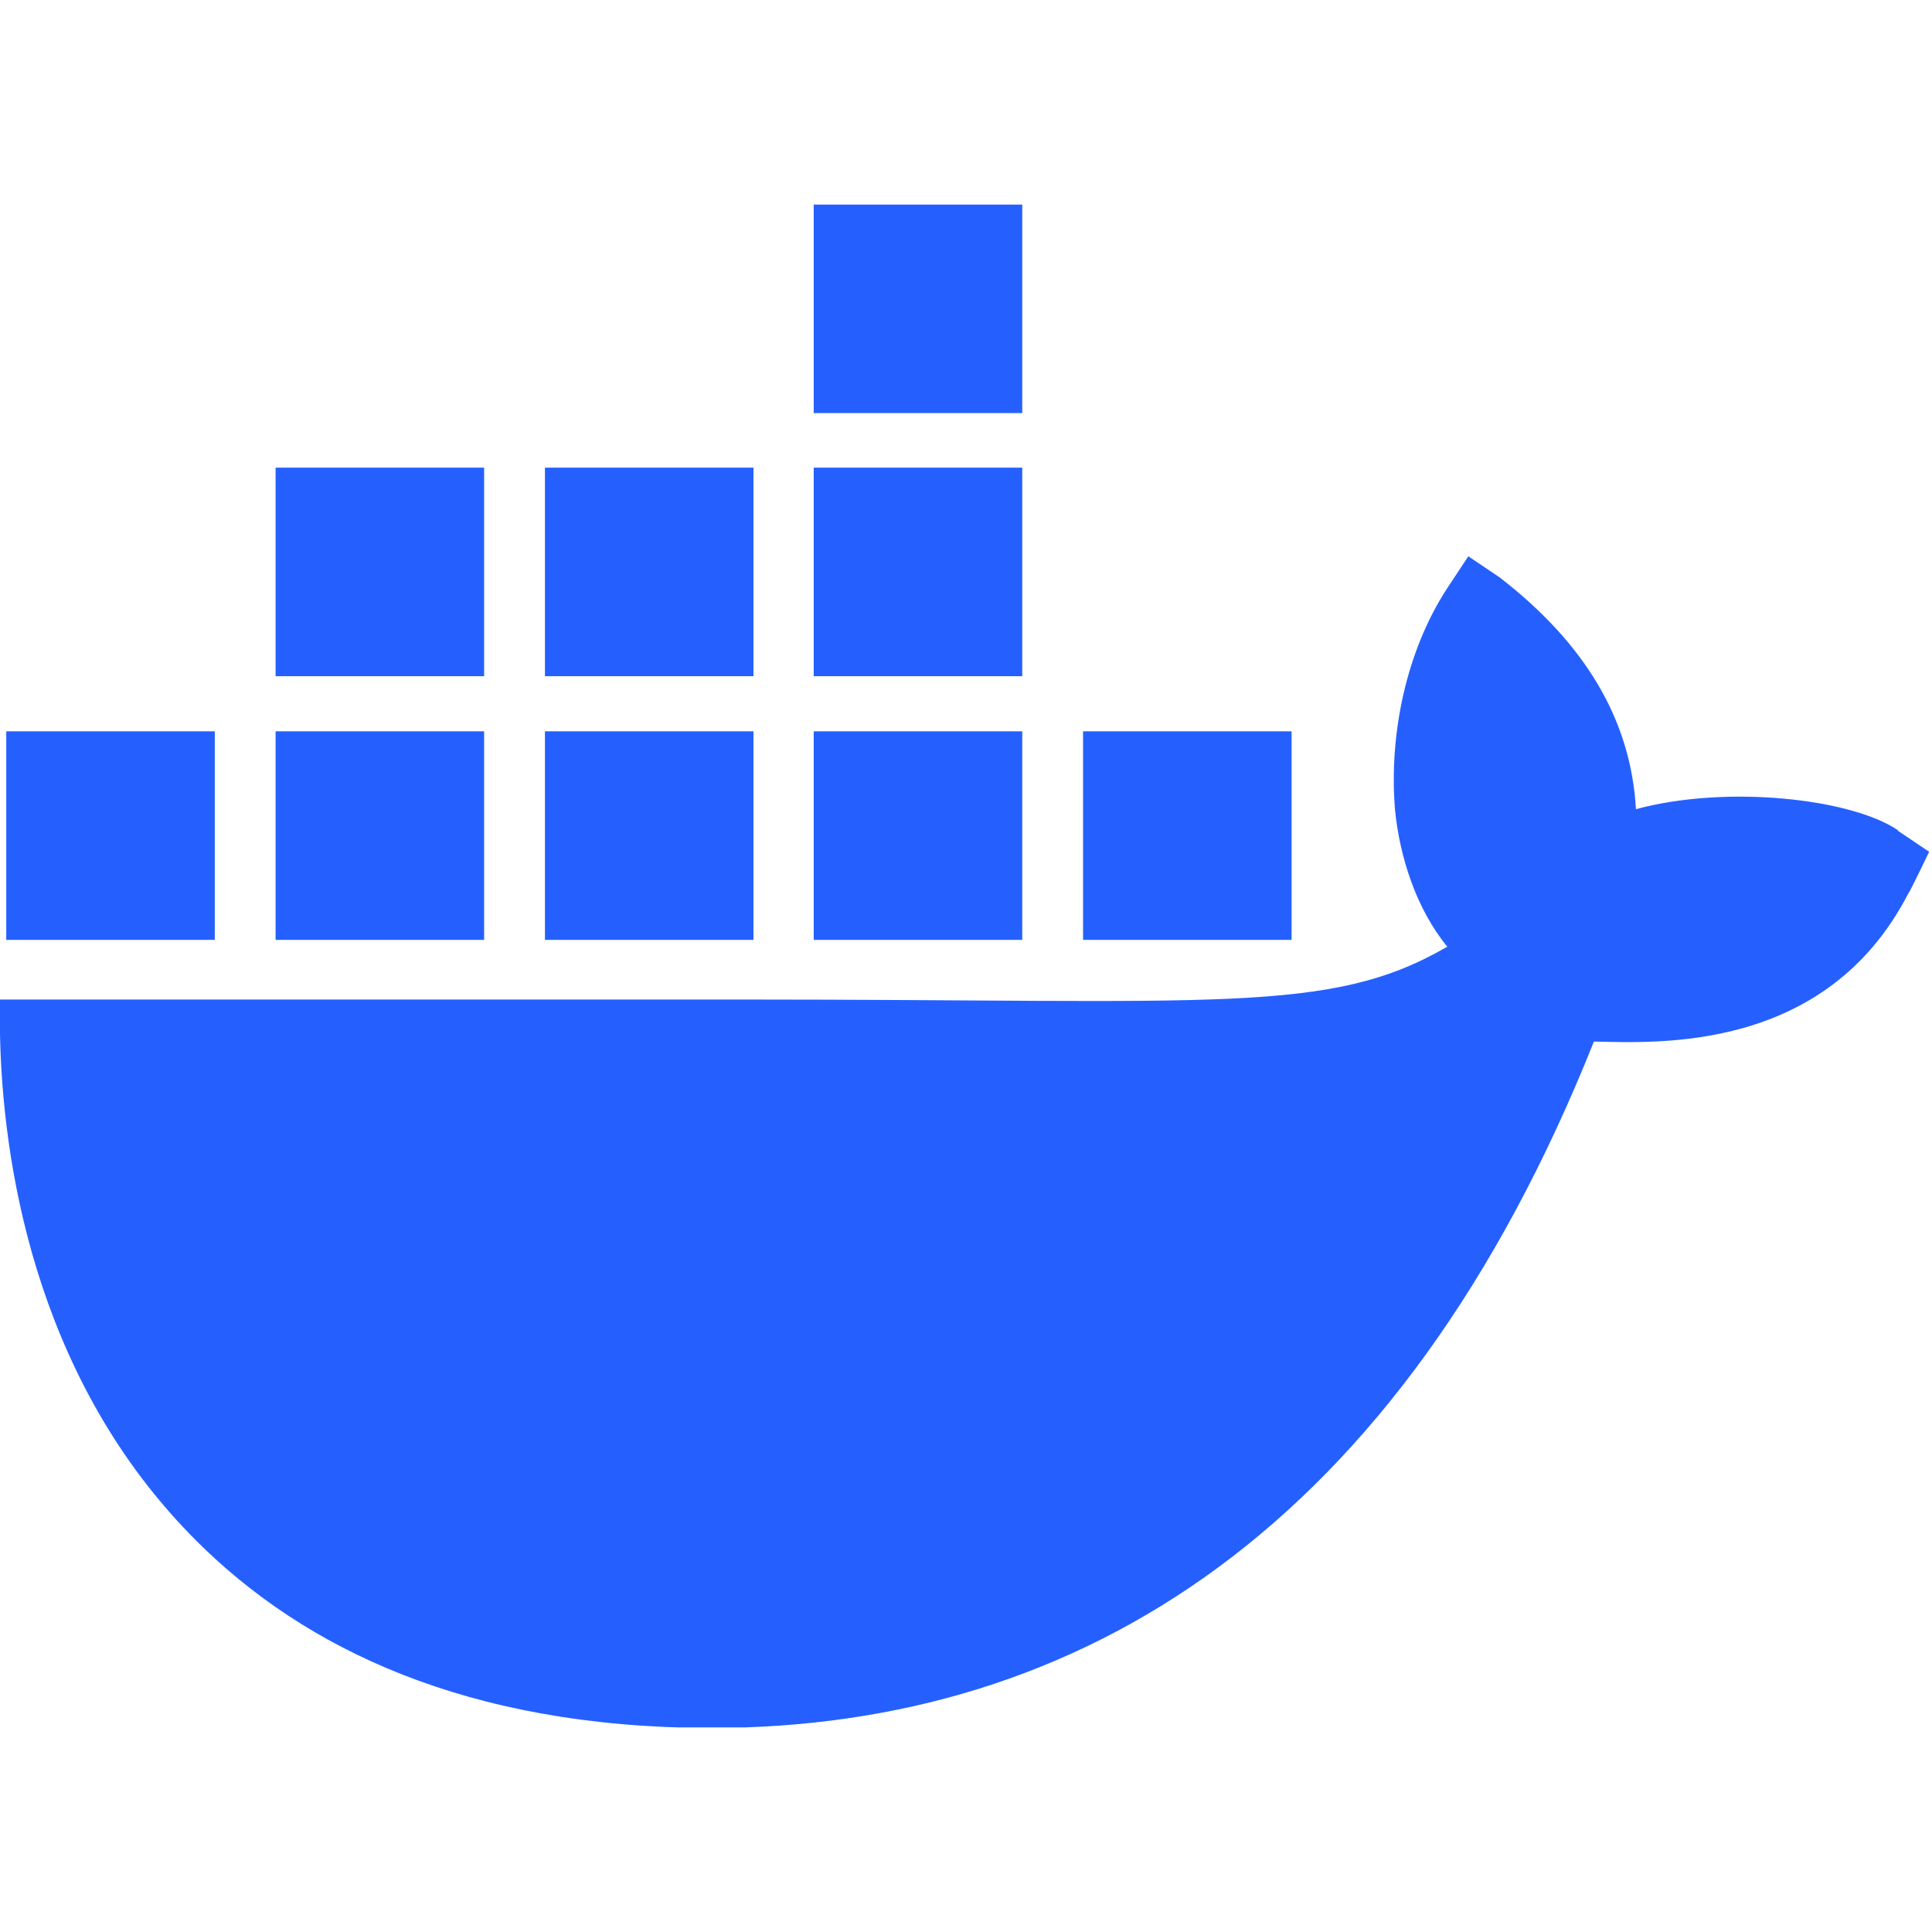
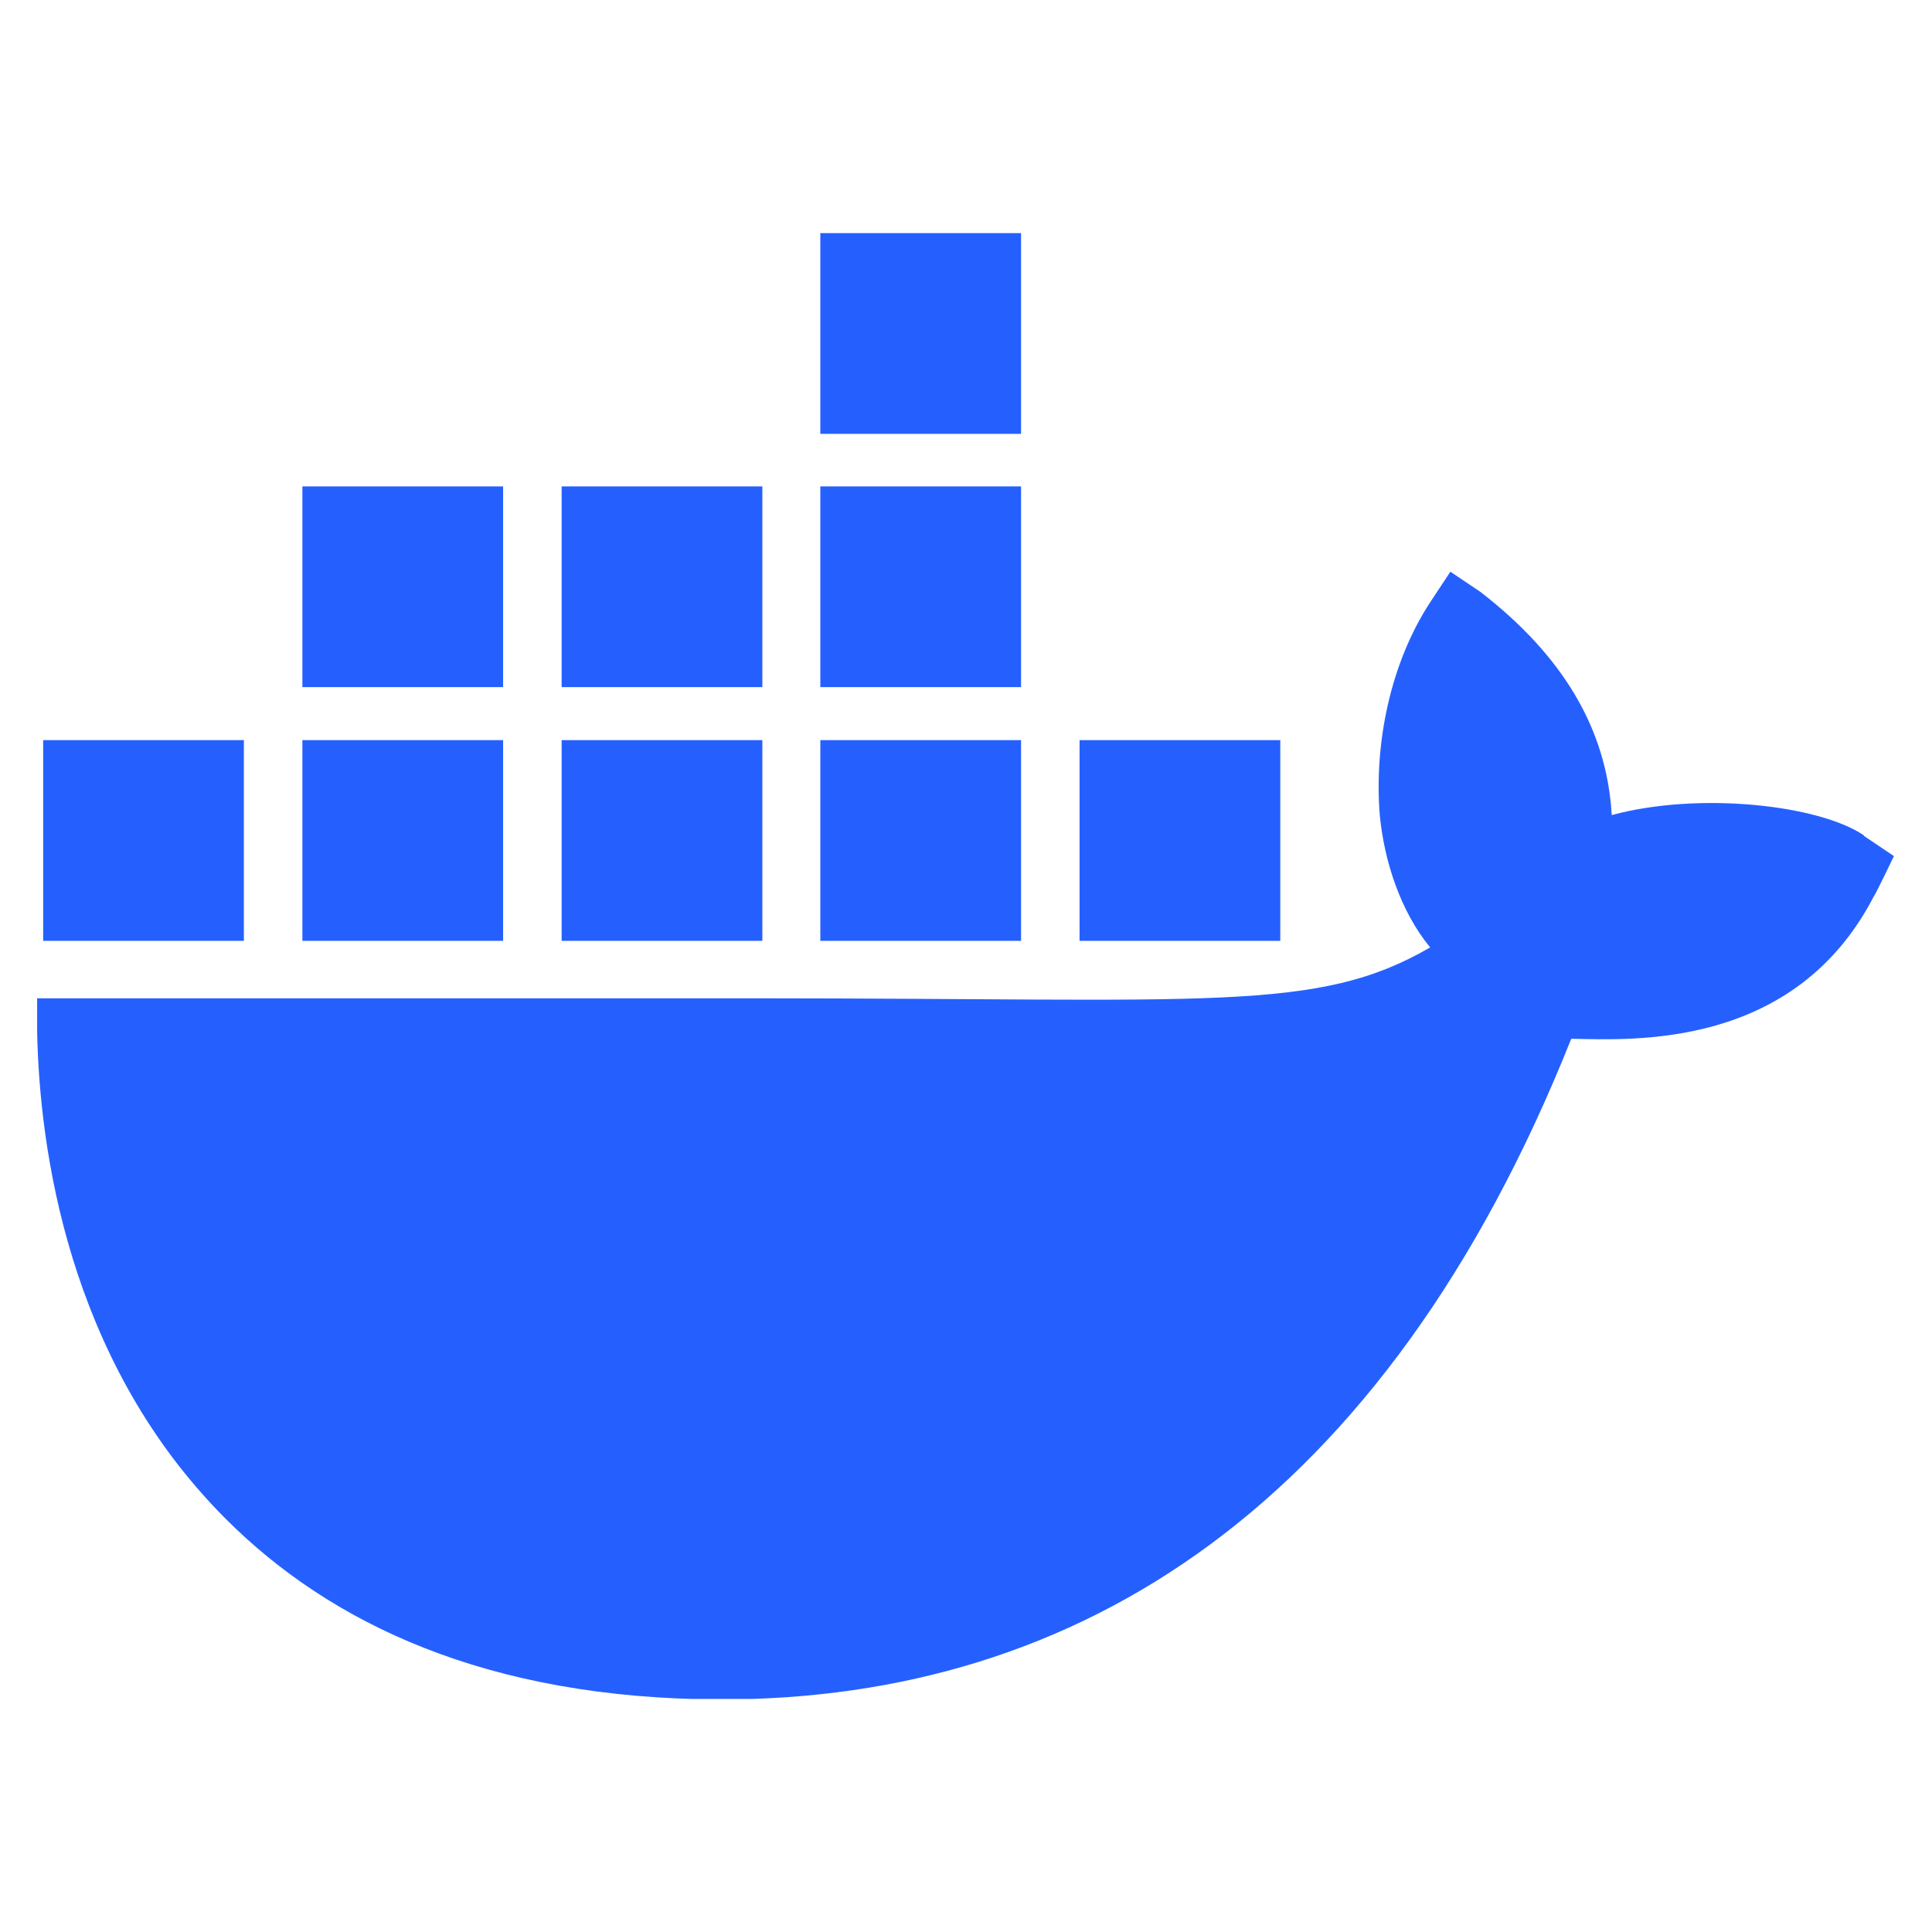
- <svg xmlns="http://www.w3.org/2000/svg" id="Layer_1" version="1.1" viewBox="0 0 340 268" width="32" height="32">
+ <svg xmlns="http://www.w3.org/2000/svg" id="Layer_1" version="1.1" viewBox="-6.79 -42.63 353.25 353.25" width="32" height="32">
  <defs>
    <style>
      .st0 {
        fill: none;
      }

      .st1 {
        fill: #2560ff;
      }

      .st2 {
        clip-path: url(#clippath);
      }
    </style>
    <clipPath id="clippath">
      <rect class="st0" width="339.5" height="268" />
    </clipPath>
  </defs>
  <g class="st2">
    <path class="st1" d="M334,110.1c-8.3-5.6-30.2-8-46.1-3.7-.9-15.8-9-29.2-24-40.8l-5.5-3.7-3.7,5.6c-7.2,11-10.3,25.7-9.2,39,.8,8.2,3.7,17.4,9.2,24.1-20.7,12-39.8,9.3-124.3,9.3H0c-.4,19.1,2.7,55.8,26,85.6,2.6,3.3,5.4,6.5,8.5,9.6,19,19,47.6,32.9,90.5,33,65.4,0,121.4-35.3,155.5-120.8,11.2.2,40.8,2,55.3-26,.4-.5,3.7-7.4,3.7-7.4l-5.5-3.7h0ZM85.2,92.7h-36.7v36.7h36.7v-36.7ZM132.6,92.7h-36.7v36.7h36.7v-36.7ZM179.9,92.7h-36.7v36.7h36.7v-36.7ZM227.3,92.7h-36.7v36.7h36.7v-36.7ZM37.8,92.7H1.1v36.7h36.7v-36.7ZM85.2,46.3h-36.7v36.7h36.7v-36.7ZM132.6,46.3h-36.7v36.7h36.7v-36.7ZM179.9,46.3h-36.7v36.7h36.7v-36.7ZM179.9,0h-36.7v36.7h36.7V0Z" />
  </g>
</svg>
